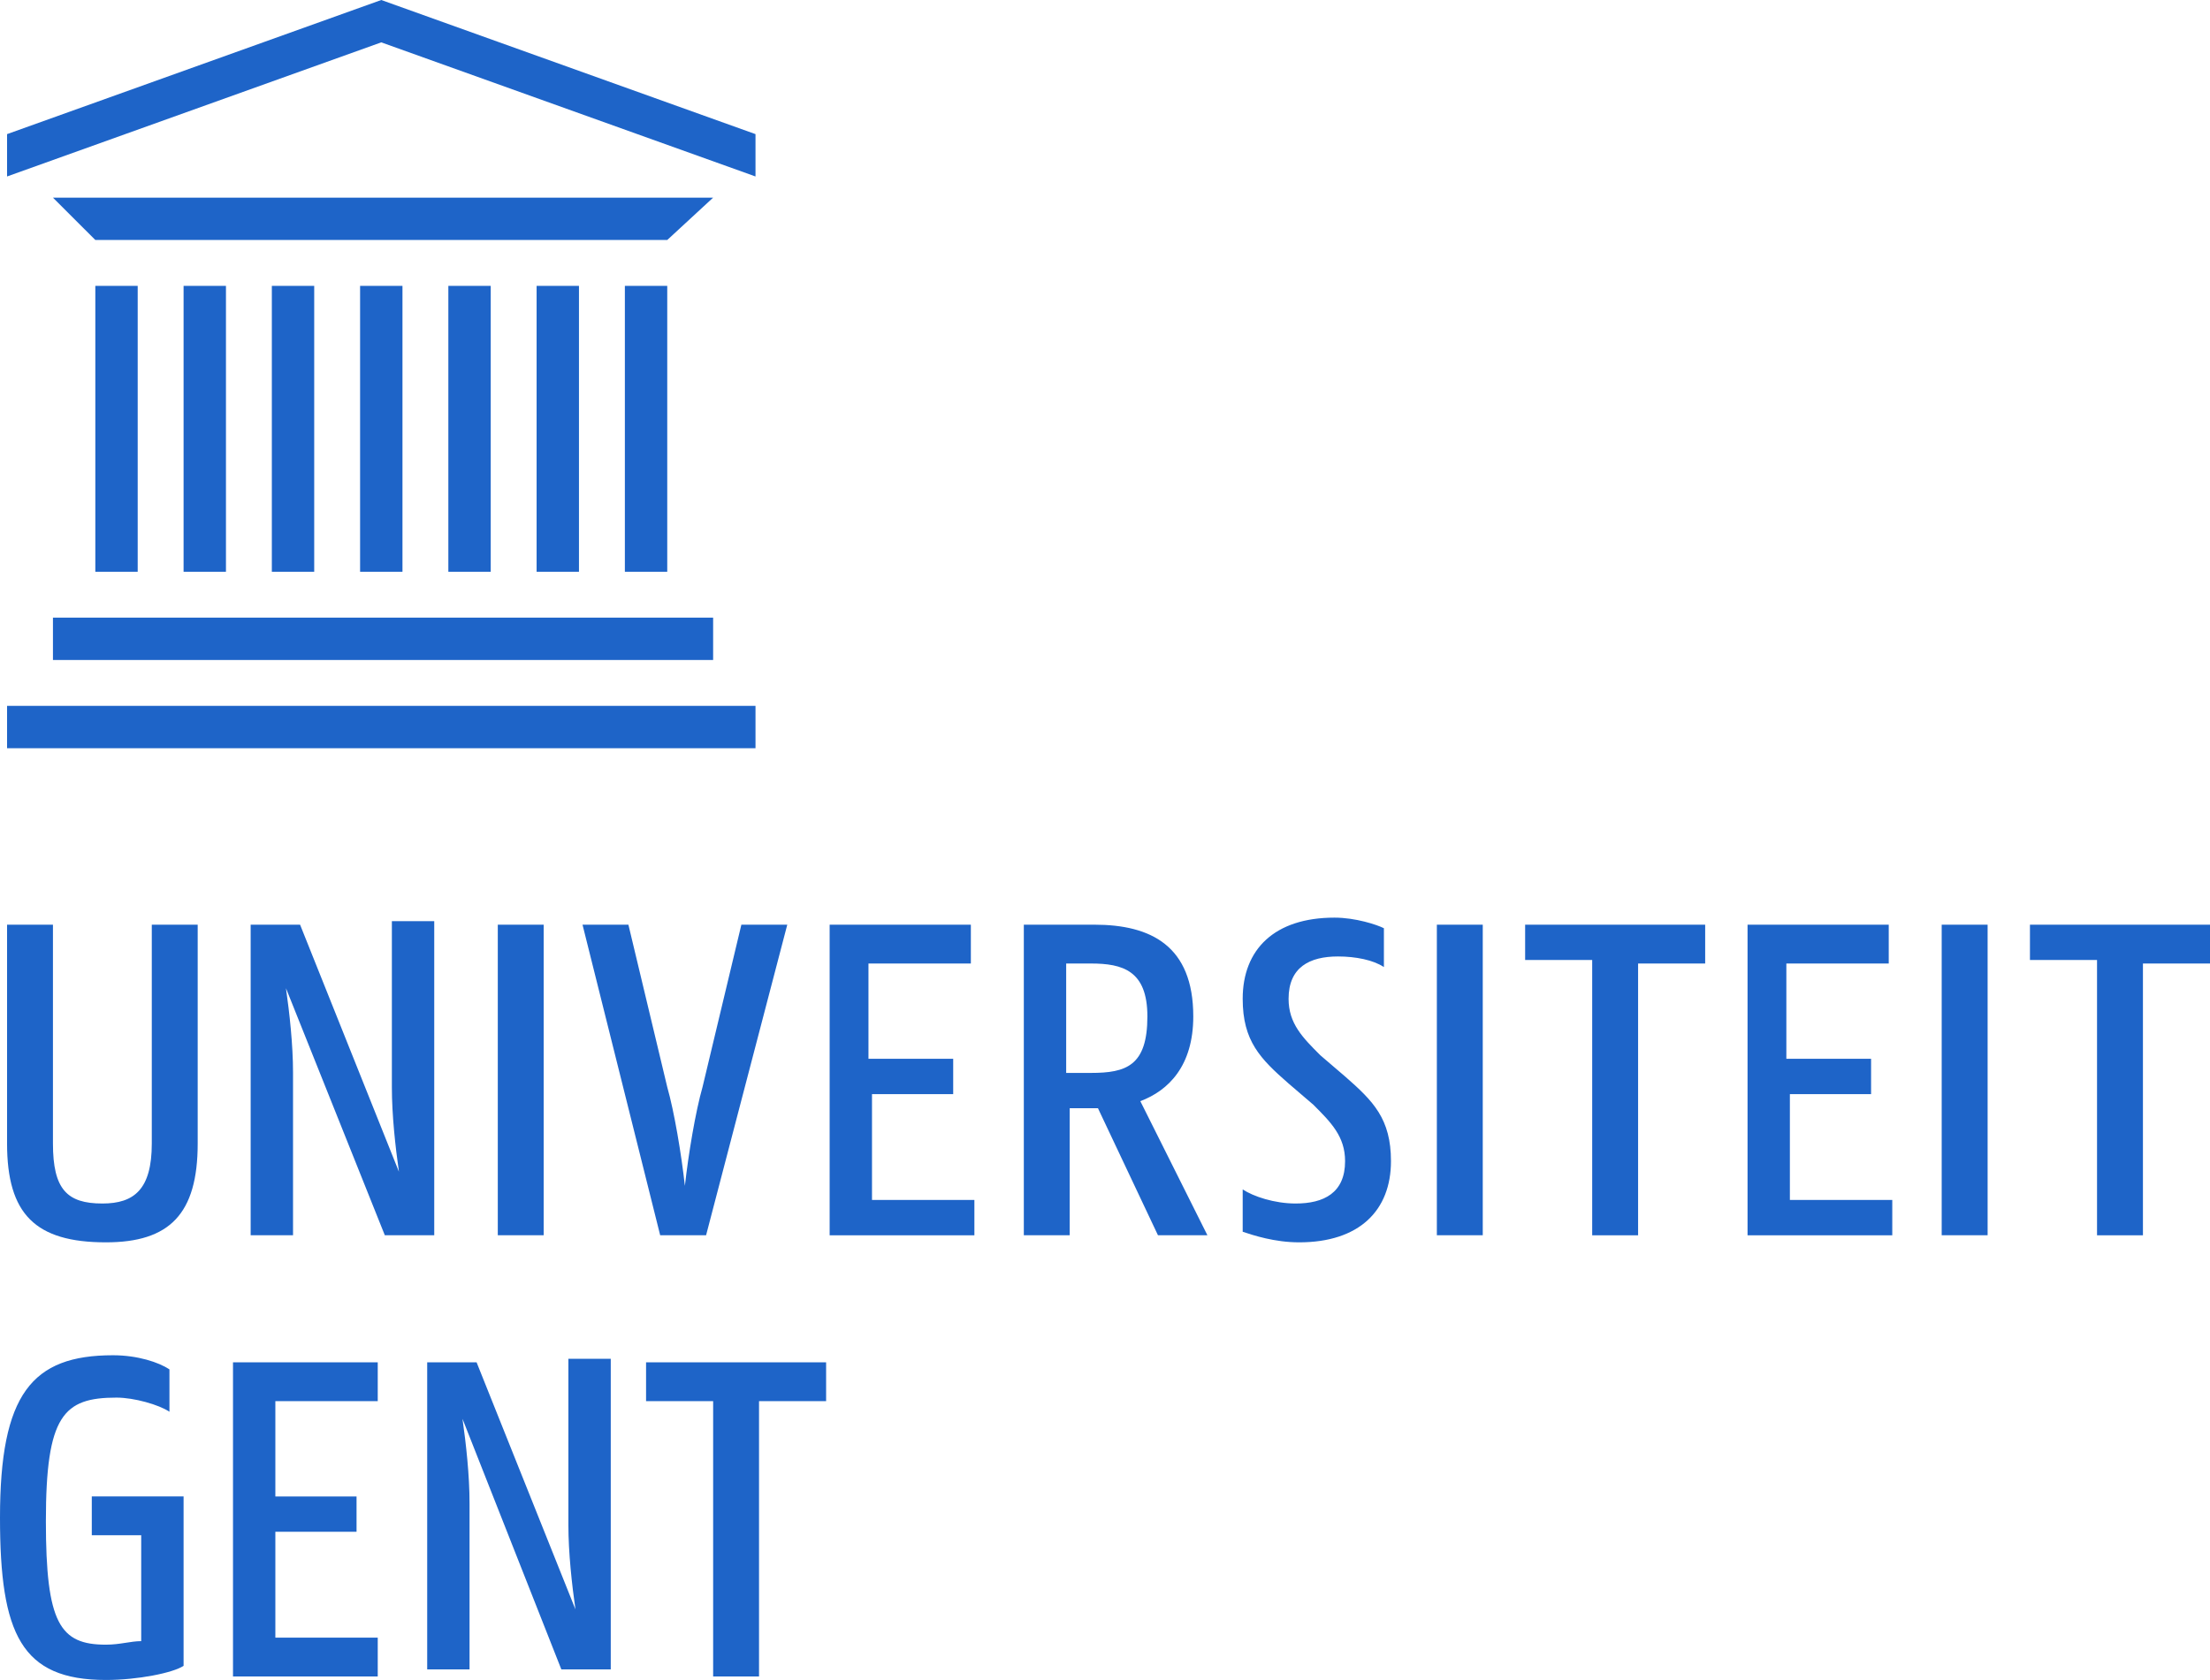
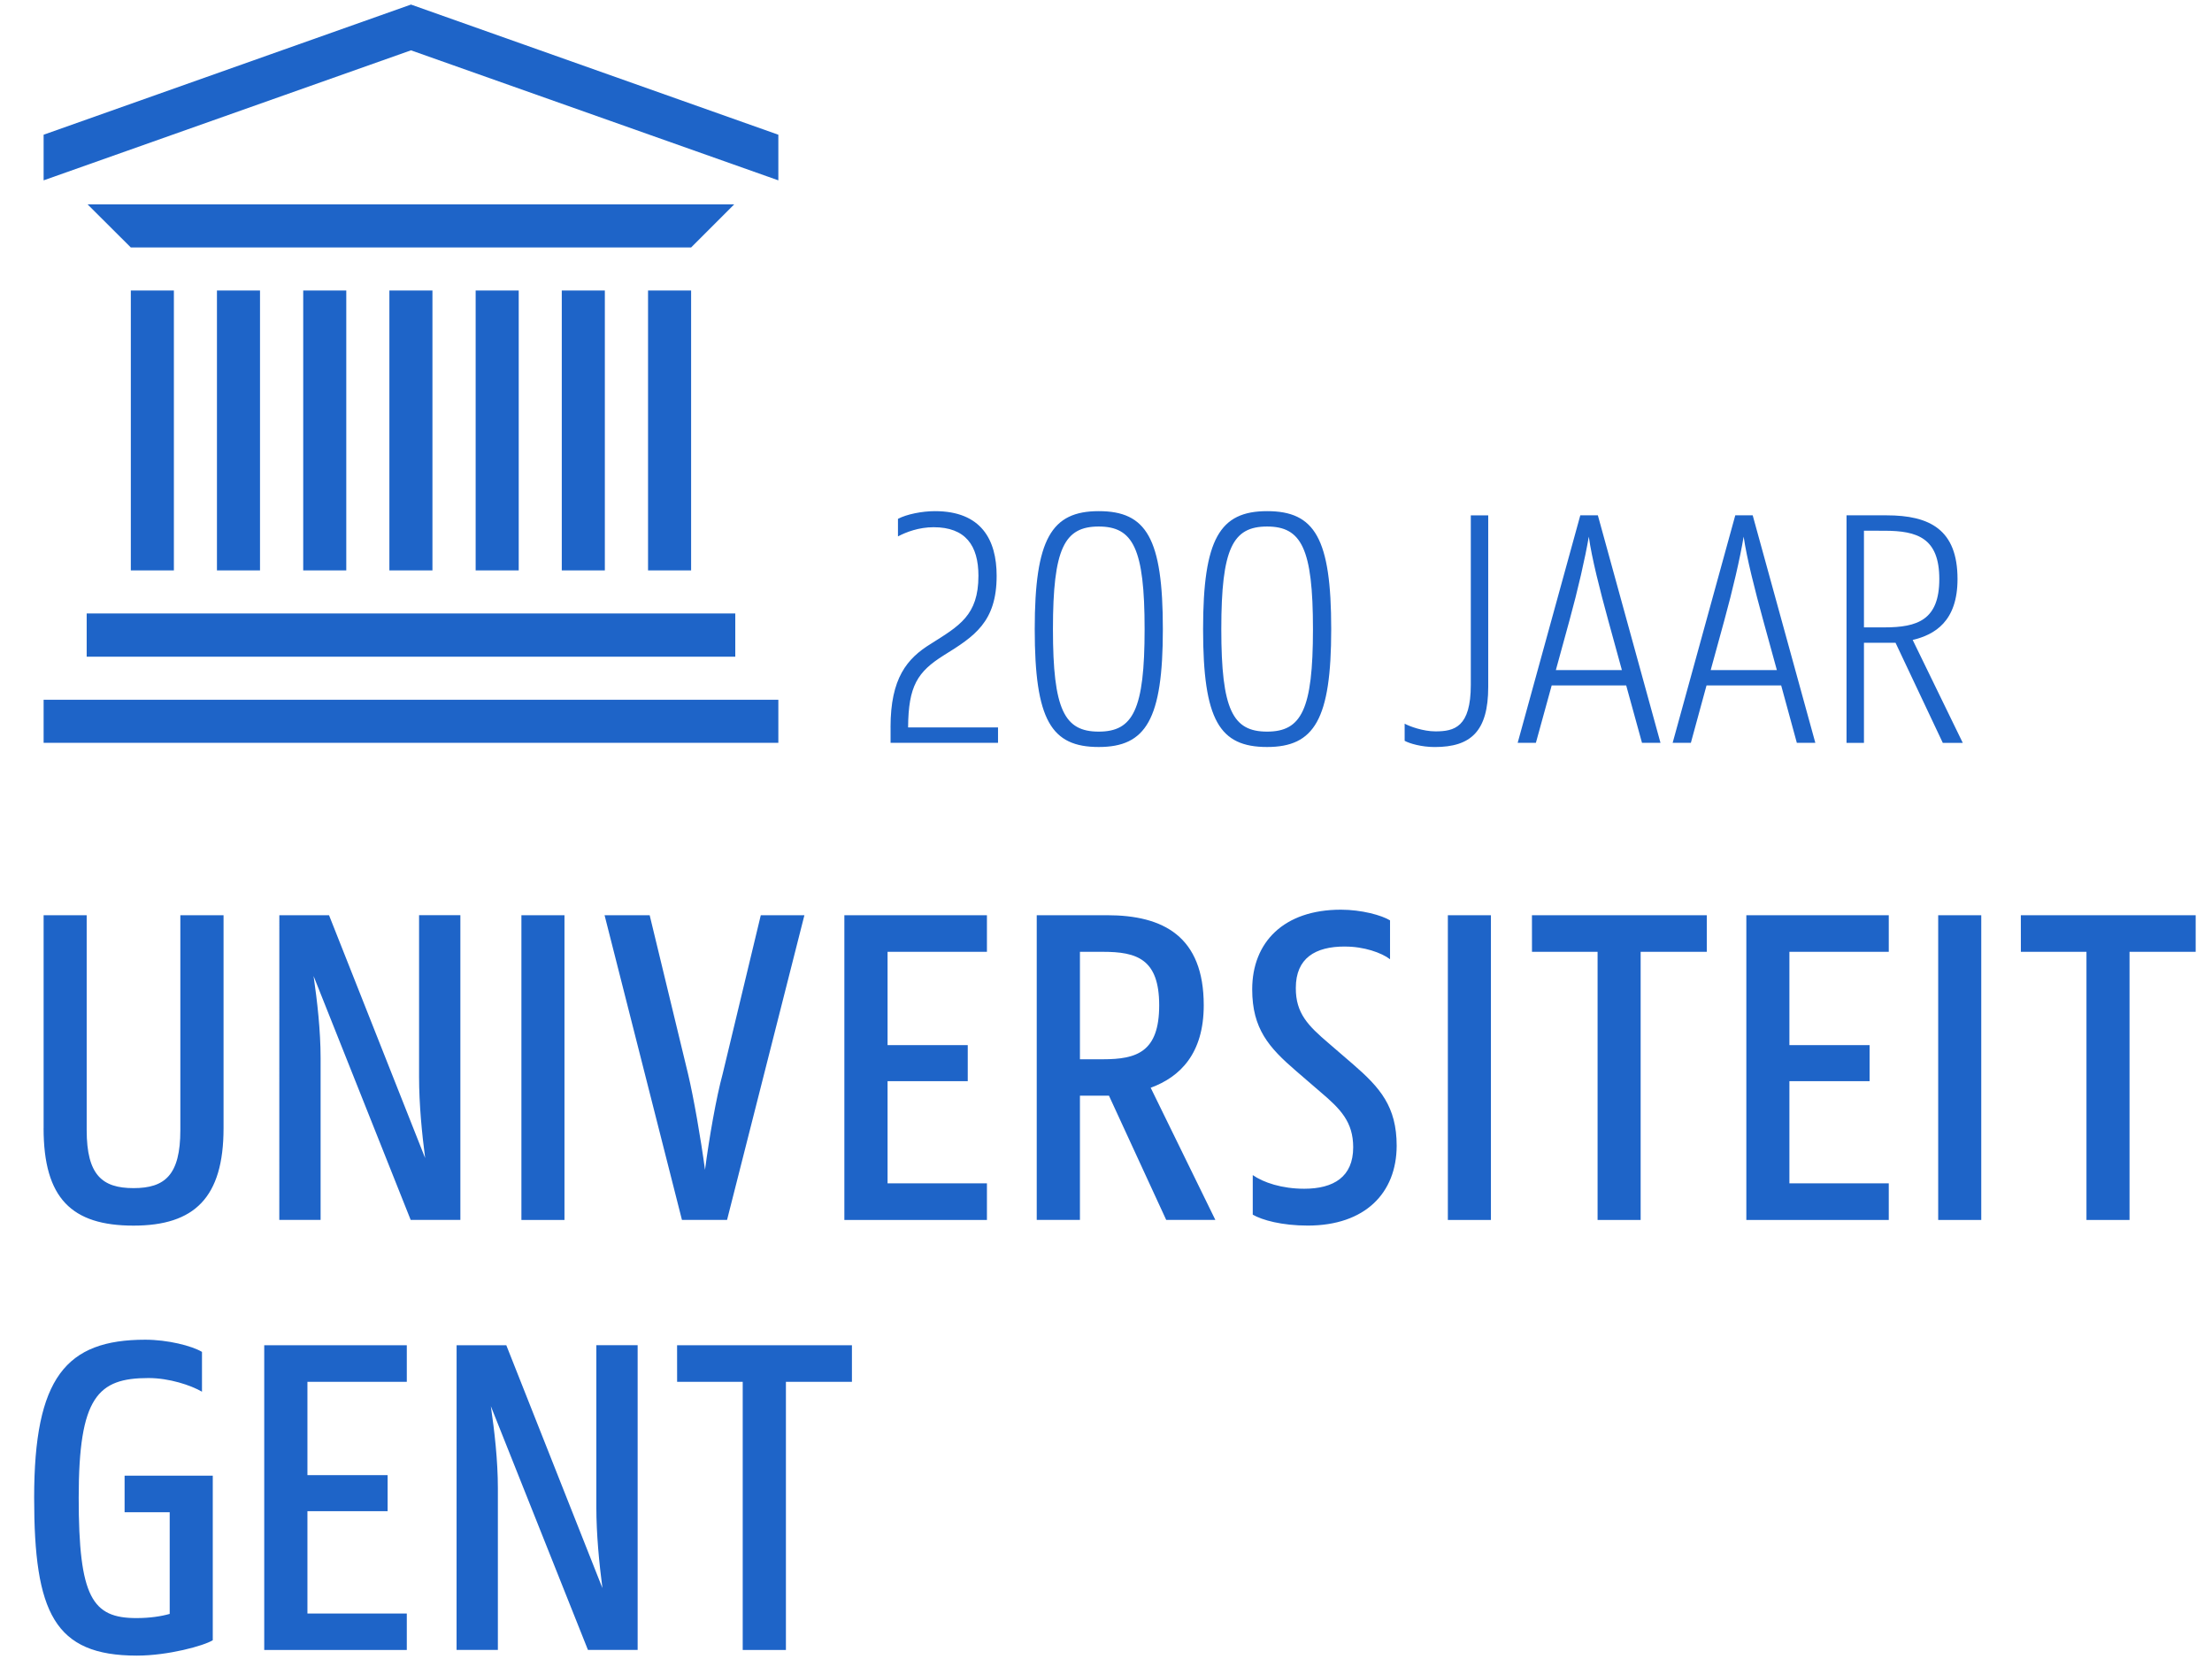
- <svg xmlns="http://www.w3.org/2000/svg" version="1.1" id="Layer_1" x="0px" y="0px" width="128.882px" height="98px" viewBox="0 0 128.882 98" enable-background="new 0 0 128.882 98" xml:space="preserve">
+ <svg xmlns="http://www.w3.org/2000/svg" width="64pt" height="48pt" viewBox="0 0 64 48" version="1.1">
  <g>
-     <path fill="#1E64C8" d="M0,88.529c0-7.205,1.853-9.471,6.588-9.471c1.441,0,2.676,0.412,3.294,0.824v2.471   c-0.618-0.412-2.059-0.824-3.088-0.824c-3.088,0-4.118,1.029-4.118,7.206c0,5.971,0.823,7.206,3.5,7.206   c0.823,0,1.441-0.206,2.059-0.206v-6.177H5.353v-2.265h5.353v9.882C10.088,97.588,8.03,98,6.177,98C1.235,98,0,95.324,0,88.529z    M13.588,79.471h8.441v2.265h-5.971v5.559h4.735v2.06h-4.735v6.176h5.971v2.265h-8.441V79.471z M24.912,79.471h2.882l5.765,14.412   c-0.206-1.441-0.412-3.295-0.412-4.941v-9.677h2.471v18.118h-2.882l-5.765-14.618c0.206,1.441,0.412,3.294,0.412,4.941v9.677h-2.47   V79.471z M37.677,79.471h10.5v2.265h-3.912v16.059h-2.676V81.735h-3.912V79.471z M0.412,66.706V53.941h2.676v12.765   c0,2.677,0.824,3.5,2.882,3.5c1.853,0,2.882-0.823,2.882-3.5V53.941h2.677v12.765c0,4.118-1.647,5.765-5.353,5.765   C2.059,72.471,0.412,70.824,0.412,66.706z M14.618,53.941H17.5l5.765,14.412c-0.206-1.441-0.412-3.295-0.412-4.941v-9.677h2.471   v18.323h-2.882l-5.765-14.412c0.206,1.441,0.412,3.295,0.412,4.941v9.471h-2.471V53.941z M29.03,53.941h2.676v18.117H29.03V53.941z    M33.971,53.941h2.676l2.265,9.471c0.412,1.441,0.823,3.912,1.029,5.764c0.206-1.852,0.618-4.322,1.029-5.764l2.265-9.471h2.677   l-4.735,18.117H38.5L33.971,53.941z M48.177,53.941h8.441v2.265h-5.971v5.559h4.941v2.06h-4.735V70h5.971v2.059h-8.441V53.941   H48.177z M59.706,53.941h4.118c3.294,0,5.765,1.234,5.765,5.353c0,2.882-1.441,4.323-3.088,4.941l3.912,7.823H67.53l-3.5-7.412   h-1.647v7.412h-2.676V53.941z M62.177,56.206v6.382h1.441c2.059,0,3.295-0.412,3.295-3.294c0-2.677-1.441-3.088-3.295-3.088H62.177   z M72.471,71.854v-2.471c0.617,0.411,1.853,0.823,3.088,0.823c1.646,0,2.883-0.618,2.883-2.471c0-1.441-0.824-2.265-1.854-3.294   l-1.441-1.235c-1.646-1.441-2.676-2.471-2.676-4.941c0-2.882,1.853-4.735,5.353-4.735c1.235,0,2.471,0.412,2.882,0.617v2.266   c-0.617-0.412-1.646-0.618-2.676-0.618c-1.647,0-2.883,0.618-2.883,2.471c0,1.441,0.824,2.265,1.854,3.294l1.441,1.235   c1.646,1.441,2.676,2.471,2.676,4.941c0,2.882-1.854,4.735-5.354,4.735C74.324,72.471,73.088,72.059,72.471,71.854z M84,53.941   h2.471v18.117h-2.677V53.941H84z M88.942,53.941h10.5v2.265H95.53v15.853h-2.677V56h-3.911V53.941L88.942,53.941z M101.706,53.941   h8.441v2.265h-5.971v5.559h4.941v2.06h-4.735V70h5.971v2.059h-8.44V53.941H101.706z M113.235,53.941h2.678v18.117h-2.678V53.941z    M118.382,53.941h10.5v2.265h-3.911v15.853h-2.677V56h-3.912V53.941z" />
-     <rect x="5.559" y="16.676" fill="#1E64C8" width="2.471" height="16.677" />
-     <rect x="10.706" y="16.676" fill="#1E64C8" width="2.471" height="16.677" />
-     <rect x="15.853" y="16.676" fill="#1E64C8" width="2.471" height="16.677" />
-     <rect x="21" y="16.676" fill="#1E64C8" width="2.471" height="16.677" />
-     <rect x="26.147" y="16.676" fill="#1E64C8" width="2.471" height="16.677" />
-     <rect x="31.294" y="16.676" fill="#1E64C8" width="2.47" height="16.677" />
-     <rect x="36.441" y="16.676" fill="#1E64C8" width="2.471" height="16.677" />
-     <rect x="3.088" y="36.029" fill="#1E64C8" width="38.5" height="2.471" />
-     <polygon fill="#1E64C8" points="38.912,14 5.559,14 3.088,11.529 41.588,11.529  " />
-     <rect x="0.412" y="41.176" fill="#1E64C8" width="43.647" height="2.471" />
-     <polygon fill="#1E64C8" points="22.235,0 0.412,7.824 0.412,10.294 22.235,2.471 44.059,10.294 44.059,7.824  " />
+     <path fill="#1E64C8" d="M11.266,16.504h1.246v-8.098h-1.246ZM8.773,16.504h1.246v-8.098h-1.246ZM6.277,16.504h1.246v-8.098h-1.246ZM3.785,16.504h1.246v-8.098h-1.246ZM13.762,16.504h1.246v-8.098h-1.246ZM16.254,16.504h1.246v-8.098h-1.246ZM18.75,16.504h1.246v-8.098h-1.246ZM2.508,19h18.766v-1.25h-18.766ZM19.996,7.16h-16.211l-1.25,-1.246h18.707ZM1.262,21.492h21.258v-1.246h-21.258ZM22.52,3.898l-10.629,-3.766l-10.629,3.766v1.32l10.629,-3.762l10.629,3.762ZM38.906,27.387c0.555,-0.004,1.07,0.18,1.312,0.367v-1.125c-0.242,-0.148,-0.824,-0.309,-1.422,-0.309c-1.652,0,-2.566,0.941,-2.566,2.305c0,1.141,0.484,1.684,1.262,2.355l0.711,0.613c0.582,0.492,0.949,0.867,0.949,1.602c0,0.855,-0.566,1.199,-1.418,1.199c-0.645,0,-1.18,-0.18,-1.488,-0.395v1.145c0.27,0.156,0.836,0.316,1.598,0.316c1.652,-0.004,2.562,-0.941,2.566,-2.309c0,-1.137,-0.484,-1.684,-1.258,-2.355l-0.711,-0.613c-0.59,-0.504,-0.953,-0.863,-0.949,-1.598c0,-0.863,0.562,-1.199,1.414,-1.199M1.262,32.641v-6.16h1.246v6.215c0,1.301,0.449,1.68,1.355,1.68c0.91,0,1.355,-0.379,1.355,-1.68v-6.215h1.25v6.16c0,2.008,-0.84,2.82,-2.605,2.82c-1.789,0,-2.602,-0.789,-2.602,-2.82M8.082,26.48h1.438l2.781,7.027c-0.094,-0.719,-0.176,-1.559,-0.176,-2.348v-4.68h1.195v8.816h-1.438l-2.809,-7.055c0.105,0.723,0.203,1.578,0.203,2.375v4.68h-1.195ZM15.086,35.297h1.246v-8.816h-1.246ZM17.492,26.48h1.305l1.109,4.586c0.164,0.691,0.367,1.855,0.492,2.781c0.121,-0.926,0.324,-2.09,0.512,-2.781l1.102,-4.586h1.262l-2.238,8.816h-1.305ZM24.43,26.48h4.125v1.059h-2.875v2.699h2.32v1.043h-2.32v2.957h2.875v1.059h-4.125ZM31.246,27.539v3.109h0.664c0.977,0,1.629,-0.207,1.629,-1.562c0,-1.344,-0.652,-1.547,-1.629,-1.547ZM29.996,26.48h2.035c1.629,0,2.797,0.613,2.797,2.605c0,1.395,-0.68,2.074,-1.535,2.387l1.871,3.824h-1.422l-1.656,-3.594h-0.84v3.594h-1.25v-8.816M41.891,35.297h1.246v-8.816h-1.246ZM44.324,26.48h5.059v1.059h-1.914v7.758h-1.246v-7.758h-1.898ZM50.527,26.48h4.121v1.059h-2.875v2.699h2.32v1.043h-2.32v2.957h2.875v1.059h-4.121ZM56.078,35.297h1.246v-8.816h-1.246ZM58.469,26.48h5.059v1.059h-1.914v7.758h-1.246v-7.758h-1.898ZM0.988,43.332c0,-3.473,0.922,-4.57,3.215,-4.57c0.652,0,1.344,0.176,1.641,0.352v1.152c-0.324,-0.188,-0.949,-0.395,-1.547,-0.395c-1.465,0,-2.02,0.543,-2.02,3.461c0,2.887,0.395,3.484,1.668,3.484c0.395,0,0.719,-0.051,0.965,-0.121v-2.941h-1.305v-1.059h2.551v4.762c-0.258,0.16,-1.289,0.445,-2.195,0.445c-2.391,0,-2.973,-1.246,-2.973,-4.57M7.645,38.922h4.125v1.059h-2.875v2.699h2.32v1.043h-2.32v2.961h2.875v1.055h-4.125ZM13.211,38.922h1.438l2.781,7.027c-0.094,-0.719,-0.176,-1.559,-0.176,-2.348v-4.68h1.195v8.816h-1.438l-2.809,-7.051c0.105,0.719,0.203,1.574,0.203,2.371v4.68h-1.195ZM19.59,38.922h5.059v1.059h-1.91v7.758h-1.25v-7.758h-1.898ZM53.93,15.355v2.797h0.59c0.961,0,1.59,-0.215,1.59,-1.398c0,-1.184,-0.629,-1.398,-1.59,-1.398ZM53.426,14.91h1.156c1.254,0,2.055,0.414,2.055,1.844c0,1.227,-0.66,1.609,-1.297,1.762l1.449,2.977h-0.578l-1.367,-2.895h-0.914v2.895h-0.504ZM49.496,19.387h1.914l-0.395,-1.438c-0.242,-0.883,-0.477,-1.805,-0.566,-2.422c-0.102,0.617,-0.316,1.539,-0.559,2.422ZM50.207,14.91h0.504l1.812,6.582h-0.535l-0.453,-1.66h-2.16l-0.453,1.66h-0.527ZM45.016,19.387h1.91l-0.395,-1.438c-0.242,-0.883,-0.477,-1.805,-0.562,-2.422c-0.105,0.617,-0.316,1.539,-0.559,2.422ZM45.723,14.91h0.508l1.812,6.582h-0.535l-0.457,-1.66h-2.156l-0.457,1.66h-0.527ZM40.641,21.434v-0.496c0.141,0.078,0.535,0.223,0.891,0.223c0.547,0,1.023,-0.121,1.023,-1.348v-4.902h0.504v4.961c0,1.289,-0.504,1.742,-1.547,1.742c-0.383,0,-0.73,-0.102,-0.871,-0.18ZM37.988,18.203c0,-2.34,-0.336,-2.969,-1.328,-2.969c-0.992,0,-1.324,0.629,-1.324,2.969c0,2.336,0.332,2.965,1.324,2.965c0.992,0,1.328,-0.629,1.328,-2.965ZM34.809,18.203c0,-2.613,0.484,-3.414,1.852,-3.414c1.379,0,1.855,0.781,1.855,3.414c0,2.613,-0.488,3.41,-1.855,3.41c-1.379,0,-1.852,-0.777,-1.852,-3.41ZM33.117,18.203c0,-2.34,-0.336,-2.969,-1.328,-2.969c-0.992,0,-1.324,0.629,-1.324,2.969c0,2.336,0.332,2.965,1.324,2.965c0.992,0,1.328,-0.629,1.328,-2.965ZM29.938,18.203c0,-2.613,0.484,-3.414,1.852,-3.414c1.379,0,1.855,0.781,1.855,3.414c0,2.613,-0.488,3.41,-1.855,3.41c-1.375,0,-1.852,-0.777,-1.852,-3.41ZM25.766,21.039c0,-1.418,0.477,-1.988,1.164,-2.41c0.82,-0.52,1.379,-0.82,1.379,-1.969c0,-0.879,-0.375,-1.406,-1.297,-1.406c-0.426,0,-0.797,0.141,-1.031,0.266v-0.508c0.25,-0.133,0.695,-0.223,1.07,-0.223c1.34,0,1.785,0.828,1.785,1.871c0,1.34,-0.648,1.754,-1.531,2.301c-0.758,0.477,-1.023,0.883,-1.031,2.086h2.602v0.445h-3.109v-0.453" />
  </g>
</svg>
